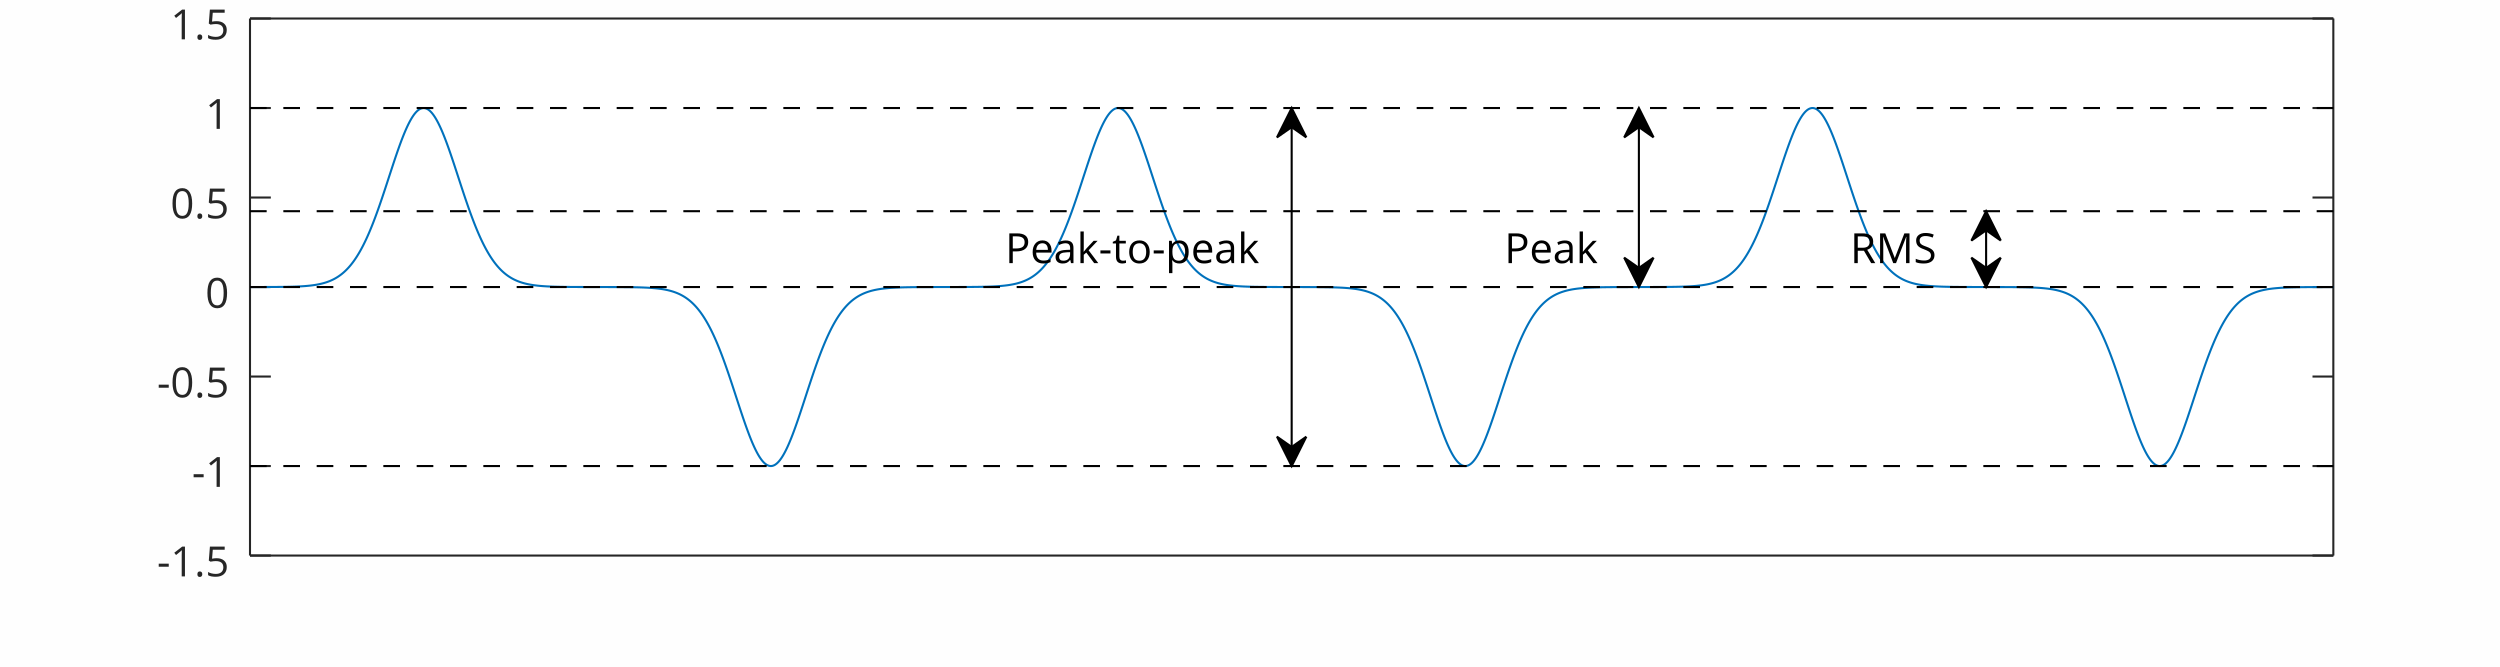
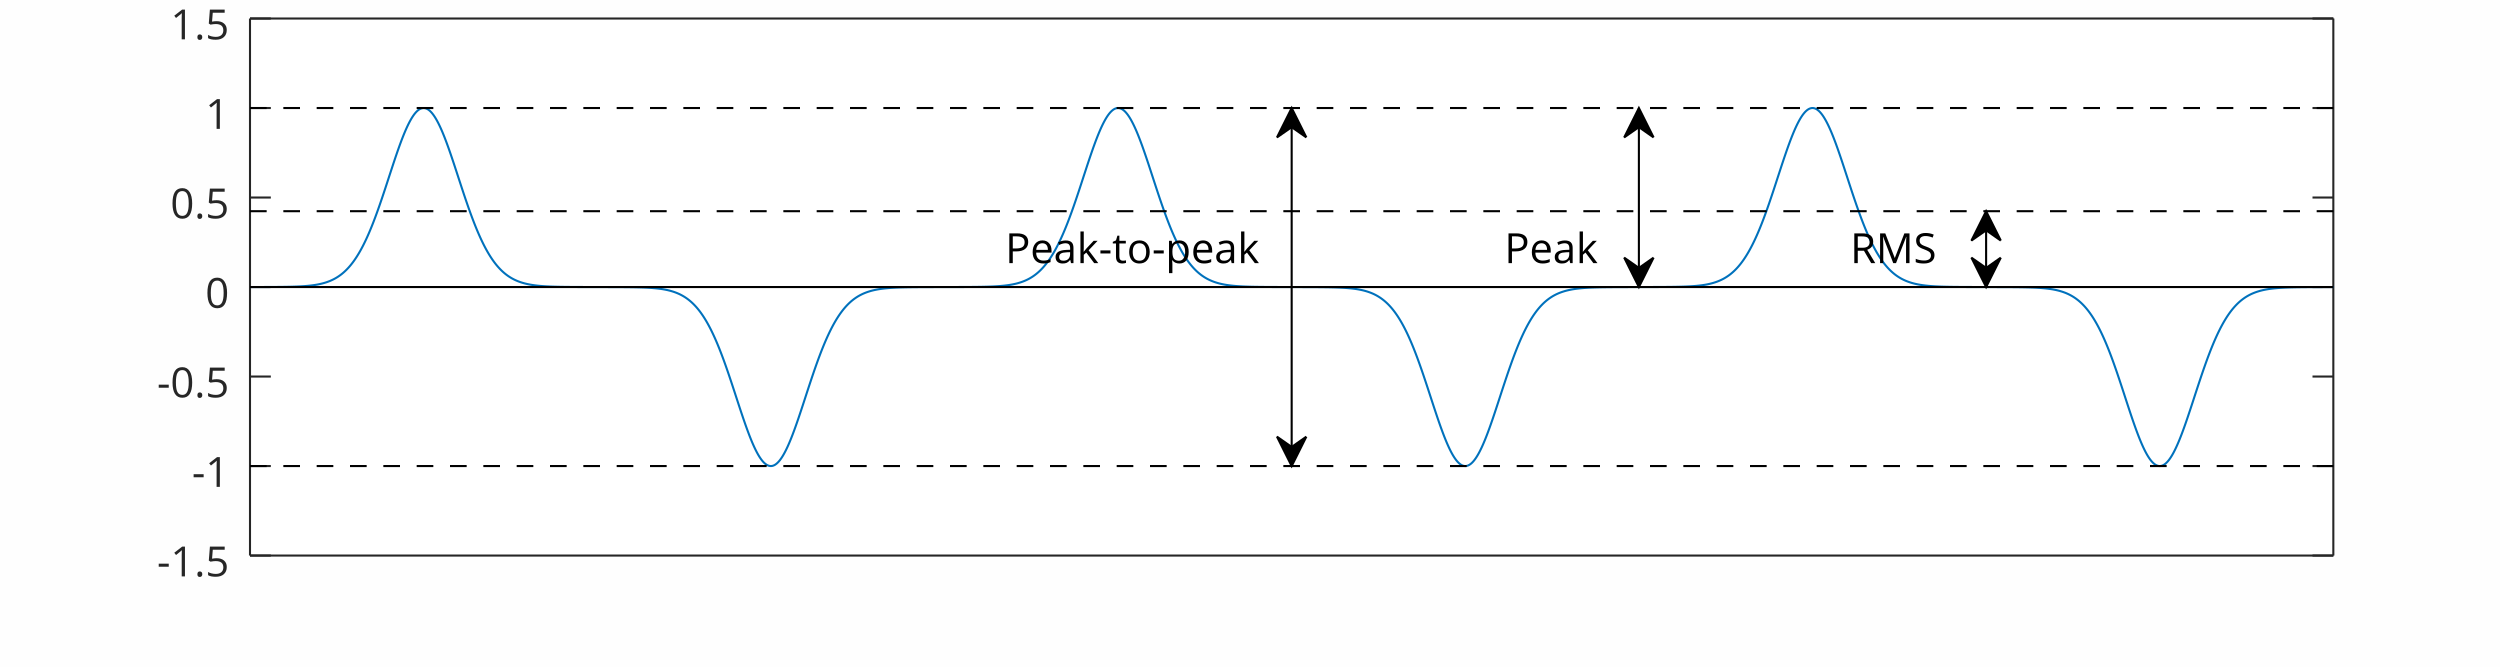
<svg xmlns="http://www.w3.org/2000/svg" width="600px" height="160px" viewBox="0 0 600 160">
  <defs>
</defs>
  <polygon fill="#ffffff" points="0,0 600,0 600,160 0,160" />
  <g>
    <polygon fill="#fefefe" points="0,160 600,160 600,0 0,0" shape-rendering="crispEdges" />
    <clipPath id="cp00600160">
      <polygon points="0,160 600,160 600,0 0,0" />
    </clipPath>
    <g clip-path="url(#cp00600160)">
      <polygon fill="#ffffff" shape-rendering="crispEdges" points="60,133.333 560,133.333 60,4.444" />
      <polygon fill="#ffffff" shape-rendering="crispEdges" points="560,133.333 560,4.444 60,4.444" />
      <polyline fill="none" stroke="#262626" stroke-width="0.5" stroke-linecap="butt" stroke-linejoin="miter" points="60,133.333 65,133.333" />
      <polyline fill="none" stroke="#262626" stroke-width="0.5" stroke-linecap="butt" stroke-linejoin="miter" points="560,133.333 555,133.333" />
      <polyline fill="none" stroke="#262626" stroke-width="0.5" stroke-linecap="butt" stroke-linejoin="miter" points="60,111.852 65,111.852" />
      <polyline fill="none" stroke="#262626" stroke-width="0.5" stroke-linecap="butt" stroke-linejoin="miter" points="560,111.852 555,111.852" />
      <polyline fill="none" stroke="#262626" stroke-width="0.5" stroke-linecap="butt" stroke-linejoin="miter" points="60,90.37 65,90.37" />
      <polyline fill="none" stroke="#262626" stroke-width="0.5" stroke-linecap="butt" stroke-linejoin="miter" points="560,90.37 555,90.37" />
      <polyline fill="none" stroke="#262626" stroke-width="0.5" stroke-linecap="butt" stroke-linejoin="miter" points="60,68.889 65,68.889" />
      <polyline fill="none" stroke="#262626" stroke-width="0.5" stroke-linecap="butt" stroke-linejoin="miter" points="560,68.889 555,68.889" />
      <polyline fill="none" stroke="#262626" stroke-width="0.5" stroke-linecap="butt" stroke-linejoin="miter" points="60,47.407 65,47.407" />
      <polyline fill="none" stroke="#262626" stroke-width="0.5" stroke-linecap="butt" stroke-linejoin="miter" points="560,47.407 555,47.407" />
      <polyline fill="none" stroke="#262626" stroke-width="0.5" stroke-linecap="butt" stroke-linejoin="miter" points="60,25.926 65,25.926" />
      <polyline fill="none" stroke="#262626" stroke-width="0.5" stroke-linecap="butt" stroke-linejoin="miter" points="560,25.926 555,25.926" />
      <polyline fill="none" stroke="#262626" stroke-width="0.5" stroke-linecap="butt" stroke-linejoin="miter" points="60,4.444 65,4.444" />
      <polyline fill="none" stroke="#262626" stroke-width="0.5" stroke-linecap="butt" stroke-linejoin="miter" points="560,4.444 555,4.444" />
      <text fill="#262626" x="55" y="133.333" font-size="10" text-anchor="end" dy="5" font-family="Open Sans">-1.5</text>
      <text fill="#262626" x="55" y="111.852" font-size="10" text-anchor="end" dy="5" font-family="Open Sans">-1</text>
      <text fill="#262626" x="55" y="90.37" font-size="10" text-anchor="end" dy="5" font-family="Open Sans">-0.5</text>
      <text fill="#262626" x="55" y="68.889" font-size="10" text-anchor="end" dy="5" font-family="Open Sans">0</text>
      <text fill="#262626" x="55" y="47.407" font-size="10" text-anchor="end" dy="5" font-family="Open Sans">0.5</text>
      <text fill="#262626" x="55" y="25.926" font-size="10" text-anchor="end" dy="5" font-family="Open Sans">1</text>
      <text fill="#262626" x="55" y="4.444" font-size="10" text-anchor="end" dy="5" font-family="Open Sans">1.5</text>
      <polyline fill="none" stroke="#262626" stroke-width="0.5" stroke-linecap="butt" stroke-linejoin="miter" stroke-dasharray="16,0" points="60,133.333 560,133.333" />
      <polyline fill="none" stroke="#262626" stroke-width="0.5" stroke-linecap="butt" stroke-linejoin="miter" stroke-dasharray="16,0" points="60,4.444 560,4.444" />
      <polyline fill="none" stroke="#262626" stroke-width="0.5" stroke-linecap="butt" stroke-linejoin="miter" stroke-dasharray="16,0" points="60,133.333 60,4.444" />
      <polyline fill="none" stroke="#262626" stroke-width="0.5" stroke-linecap="butt" stroke-linejoin="miter" stroke-dasharray="16,0" points="560,133.333 560,4.444" />
      <polyline fill="none" stroke="#0071bc" stroke-width="0.5" stroke-linecap="butt" stroke-linejoin="miter" points="60,68.889 60.167,68.889 60.333,68.888 60.5,68.888 60.667,68.888 60.833,68.888 61,68.887 61.167,68.887 61.333,68.887 61.5,68.887 61.667,68.886 61.833,68.886 62,68.886 62.167,68.885 62.333,68.885 62.5,68.885 62.667,68.884 62.833,68.884 63,68.883 63.167,68.883 63.333,68.883 63.5,68.882 63.667,68.882 63.833,68.881 64,68.881 64.167,68.88 64.333,68.879 64.5,68.879 64.667,68.878 64.833,68.877 65,68.876 65.167,68.876 65.333,68.875 65.5,68.874 65.667,68.873 65.833,68.872 66,68.871 66.167,68.87 66.333,68.868 66.5,68.867 66.667,68.866 66.833,68.864 67,68.862 67.167,68.861 67.333,68.859 67.5,68.857 67.667,68.855 67.833,68.853 68,68.851 68.167,68.849 68.333,68.846 68.5,68.844 68.667,68.841 68.833,68.838 69,68.835 69.167,68.831 69.333,68.828 69.5,68.824 69.667,68.82 69.833,68.816 70,68.811 70.167,68.807 70.333,68.802 70.5,68.797 70.667,68.791 70.833,68.785 71,68.779 71.167,68.773 71.333,68.766 71.5,68.759 71.667,68.751 71.833,68.743 72,68.735 72.167,68.726 72.333,68.716 72.5,68.706 72.667,68.696 72.833,68.685 73,68.673 73.167,68.661 73.333,68.648 73.5,68.634 73.667,68.62 73.833,68.605 74,68.589 74.167,68.572 74.333,68.555 74.5,68.536 74.667,68.516 74.833,68.496 75,68.475 75.167,68.452 75.333,68.428 75.5,68.404 75.667,68.378 75.833,68.35 76,68.322 76.167,68.292 76.333,68.26 76.5,68.227 76.667,68.192 76.833,68.156 77,68.118 77.167,68.079 77.333,68.037 77.5,67.994 77.667,67.948 77.833,67.901 78,67.851 78.167,67.799 78.333,67.745 78.5,67.688 78.667,67.629 78.833,67.567 79,67.503 79.167,67.436 79.333,67.366 79.5,67.293 79.667,67.218 79.833,67.138 80,67.056 80.167,66.971 80.333,66.881 80.5,66.789 80.667,66.692 80.833,66.592 81,66.488 81.167,66.38 81.333,66.268 81.5,66.152 81.667,66.031 81.833,65.906 82,65.776 82.167,65.642 82.333,65.502 82.5,65.358 82.667,65.209 82.833,65.055 83,64.895 83.167,64.73 83.333,64.559 83.5,64.383 83.667,64.201 83.833,64.013 84,63.819 84.167,63.62 84.333,63.414 84.5,63.201 84.667,62.983 84.833,62.758 85,62.526 85.167,62.288 85.333,62.042 85.5,61.791 85.667,61.532 85.833,61.266 86,60.993 86.167,60.714 86.333,60.427 86.5,60.133 86.667,59.831 86.833,59.523 87,59.207 87.167,58.884 87.333,58.553 87.5,58.215 87.667,57.87 87.833,57.518 88,57.159 88.167,56.792 88.333,56.418 88.5,56.037 88.667,55.649 88.833,55.254 89,54.852 89.167,54.443 89.333,54.028 89.5,53.606 89.667,53.177 89.833,52.743 90,52.302 90.167,51.855 90.333,51.403 90.5,50.945 90.667,50.481 90.833,50.013 91,49.54 91.167,49.062 91.333,48.579 91.5,48.092 91.667,47.602 91.833,47.108 92,46.61 92.167,46.11 92.333,45.607 92.5,45.102 92.667,44.594 92.833,44.086 93,43.576 93.167,43.065 93.333,42.554 93.5,42.042 93.667,41.532 93.833,41.022 94,40.513 94.167,40.005 94.333,39.5 94.5,38.997 94.667,38.498 94.833,38.001 95,37.509 95.167,37.021 95.333,36.538 95.5,36.059 95.667,35.587 95.833,35.121 96,34.662 96.167,34.209 96.333,33.765 96.5,33.328 96.667,32.9 96.833,32.481 97,32.071 97.167,31.671 97.333,31.282 97.5,30.903 97.667,30.535 97.833,30.179 98,29.835 98.167,29.503 98.333,29.184 98.5,28.878 98.667,28.585 98.833,28.306 99,28.041 99.167,27.791 99.333,27.555 99.5,27.335 99.667,27.129 99.833,26.939 100,26.765 100.167,26.607 100.333,26.465 100.5,26.339 100.667,26.23 100.833,26.137 101,26.061 101.167,26.002 101.333,25.96 101.5,25.934 101.667,25.926 101.833,25.934 102,25.96 102.167,26.002 102.333,26.061 102.5,26.137 102.667,26.23 102.833,26.339 103,26.465 103.167,26.607 103.333,26.765 103.5,26.939 103.667,27.129 103.833,27.335 104,27.555 104.167,27.791 104.333,28.041 104.5,28.306 104.667,28.585 104.833,28.878 105,29.184 105.167,29.503 105.333,29.835 105.5,30.179 105.667,30.535 105.833,30.903 106,31.282 106.167,31.671 106.333,32.071 106.5,32.481 106.667,32.9 106.833,33.328 107,33.765 107.167,34.209 107.333,34.662 107.5,35.121 107.667,35.587 107.833,36.059 108,36.538 108.167,37.021 108.333,37.509 108.5,38.001 108.667,38.498 108.833,38.997 109,39.5 109.167,40.005 109.333,40.513 109.5,41.022 109.667,41.532 109.833,42.042 110,42.554 110.167,43.065 110.333,43.576 110.5,44.086 110.667,44.594 110.833,45.102 111,45.607 111.167,46.11 111.333,46.61 111.5,47.108 111.667,47.602 111.833,48.092 112,48.579 112.167,49.062 112.333,49.54 112.5,50.013 112.667,50.481 112.833,50.945 113,51.403 113.167,51.855 113.333,52.302 113.5,52.743 113.667,53.177 113.833,53.606 114,54.028 114.167,54.443 114.333,54.852 114.5,55.254 114.667,55.649 114.833,56.037 115,56.418 115.167,56.792 115.333,57.159 115.5,57.518 115.667,57.87 115.833,58.215 116,58.553 116.167,58.884 116.333,59.207 116.5,59.523 116.667,59.831 116.833,60.133 117,60.427 117.167,60.714 117.333,60.993 117.5,61.266 117.667,61.532 117.833,61.791 118,62.042 118.167,62.288 118.333,62.526 118.5,62.758 118.667,62.983 118.833,63.201 119,63.414 119.167,63.62 119.333,63.819 119.5,64.013 119.667,64.201 119.833,64.383 120,64.559 120.167,64.73 120.333,64.895 120.5,65.055 120.667,65.209 120.833,65.358 121,65.502 121.167,65.642 121.333,65.776 121.5,65.906 121.667,66.031 121.833,66.152 122,66.268 122.167,66.38 122.333,66.488 122.5,66.592 122.667,66.692 122.833,66.789 123,66.881 123.167,66.971 123.333,67.056 123.5,67.138 123.667,67.218 123.833,67.293 124,67.366 124.167,67.436 124.333,67.503 124.5,67.567 124.667,67.629 124.833,67.688 125,67.745 125.167,67.799 125.333,67.851 125.5,67.901 125.667,67.948 125.833,67.994 126,68.037 126.167,68.079 126.333,68.118 126.5,68.156 126.667,68.192 126.833,68.227 127,68.26 127.167,68.292 127.333,68.322 127.5,68.35 127.667,68.378 127.833,68.404 128,68.428 128.167,68.452 128.333,68.475 128.5,68.496 128.667,68.516 128.833,68.536 129,68.555 129.167,68.572 129.333,68.589 129.5,68.605 129.667,68.62 129.833,68.634 130,68.648 130.167,68.661 130.333,68.673 130.5,68.685 130.667,68.696 130.833,68.706 131,68.716 131.167,68.726 131.333,68.735 131.5,68.743 131.667,68.751 131.833,68.759 132,68.766 132.167,68.773 132.333,68.779 132.5,68.785 132.667,68.791 132.833,68.797 133,68.802 133.167,68.807 133.333,68.811 133.5,68.816 133.667,68.82 133.833,68.824 134,68.828 134.167,68.831 134.333,68.835 134.5,68.838 134.667,68.841 134.833,68.844 135,68.846 135.167,68.849 135.333,68.851 135.5,68.853 135.667,68.855 135.833,68.857 136,68.859 136.167,68.861 136.333,68.862 136.5,68.864 136.667,68.866 136.833,68.867 137,68.868 137.167,68.87 137.333,68.871 137.5,68.872 137.667,68.873 137.833,68.874 138,68.875 138.167,68.876 138.333,68.876 138.5,68.877 138.667,68.878 138.833,68.879 139,68.879 139.167,68.88 139.333,68.881 139.5,68.881 139.667,68.882 139.833,68.882 140,68.883 140.167,68.883 140.333,68.883 140.5,68.884 140.667,68.884 140.833,68.885 141,68.885 141.167,68.885 141.333,68.886 141.5,68.886 141.667,68.886 141.833,68.887 142,68.887 142.167,68.887 142.333,68.887 142.5,68.888 142.667,68.888 142.833,68.888 143,68.888 143.167,68.889 143.333,68.889 143.5,68.889 143.667,68.889 143.833,68.89 144,68.89 144.167,68.89 144.333,68.89 144.5,68.891 144.667,68.891 144.833,68.891 145,68.891 145.167,68.892 145.333,68.892 145.5,68.892 145.667,68.893 145.833,68.893 146,68.894 146.167,68.894 146.333,68.894 146.5,68.895 146.667,68.895 146.833,68.896 147,68.896 147.167,68.897 147.333,68.897 147.5,68.898 147.667,68.898 147.833,68.899 148,68.9 148.167,68.9 148.333,68.901 148.5,68.902 148.667,68.903 148.833,68.904 149,68.905 149.167,68.906 149.333,68.907 149.5,68.908 149.667,68.909 149.833,68.911 150,68.912 150.167,68.914 150.333,68.915 150.5,68.917 150.667,68.919 150.833,68.921 151,68.922 151.167,68.925 151.333,68.927 151.5,68.929 151.667,68.932 151.833,68.934 152,68.937 152.167,68.94 152.333,68.943 152.5,68.947 152.667,68.95 152.833,68.954 153,68.958 153.167,68.962 153.333,68.966 153.5,68.971 153.667,68.976 153.833,68.981 154,68.987 154.167,68.992 154.333,68.999 154.5,69.005 154.667,69.012 154.833,69.019 155,69.027 155.167,69.035 155.333,69.043 155.5,69.052 155.667,69.062 155.833,69.072 156,69.082 156.167,69.093 156.333,69.105 156.5,69.117 156.667,69.13 156.833,69.144 157,69.158 157.167,69.173 157.333,69.189 157.5,69.206 157.667,69.223 157.833,69.242 158,69.261 158.167,69.282 158.333,69.303 158.5,69.326 158.667,69.349 158.833,69.374 159,69.4 159.167,69.427 159.333,69.456 159.5,69.486 159.667,69.518 159.833,69.551 160,69.585 160.167,69.621 160.333,69.659 160.5,69.699 160.667,69.741 160.833,69.784 161,69.83 161.167,69.877 161.333,69.927 161.5,69.979 161.667,70.033 161.833,70.09 162,70.149 162.167,70.21 162.333,70.275 162.5,70.342 162.667,70.412 162.833,70.484 163,70.56 163.167,70.639 163.333,70.722 163.5,70.807 163.667,70.896 163.833,70.989 164,71.085 164.167,71.185 164.333,71.289 164.5,71.397 164.667,71.51 164.833,71.626 165,71.747 165.167,71.872 165.333,72.001 165.5,72.136 165.667,72.275 165.833,72.419 166,72.569 166.167,72.723 166.333,72.883 166.5,73.048 166.667,73.219 166.833,73.395 167,73.577 167.167,73.764 167.333,73.958 167.5,74.158 167.667,74.364 167.833,74.576 168,74.795 168.167,75.02 168.333,75.252 168.5,75.49 168.667,75.735 168.833,75.987 169,76.246 169.167,76.512 169.333,76.784 169.5,77.064 169.667,77.351 169.833,77.645 170,77.947 170.167,78.255 170.333,78.571 170.5,78.894 170.667,79.225 170.833,79.562 171,79.907 171.167,80.26 171.333,80.619 171.5,80.986 171.667,81.36 171.833,81.741 172,82.129 172.167,82.524 172.333,82.926 172.5,83.335 172.667,83.75 172.833,84.172 173,84.6 173.167,85.035 173.333,85.476 173.5,85.922 173.667,86.375 173.833,86.833 174,87.296 174.167,87.765 174.333,88.238 174.5,88.716 174.667,89.199 174.833,89.686 175,90.176 175.167,90.67 175.333,91.168 175.5,91.668 175.667,92.171 175.833,92.676 176,93.183 176.167,93.692 176.333,94.202 176.5,94.713 176.667,95.224 176.833,95.735 177,96.246 177.167,96.756 177.333,97.265 177.5,97.772 177.667,98.278 177.833,98.78 178,99.28 178.167,99.776 178.333,100.269 178.5,100.757 178.667,101.24 178.833,101.718 179,102.191 179.167,102.657 179.333,103.116 179.5,103.568 179.667,104.013 179.833,104.45 180,104.878 180.167,105.297 180.333,105.707 180.5,106.107 180.667,106.496 180.833,106.875 181,107.243 181.167,107.599 181.333,107.943 181.5,108.275 181.667,108.594 181.833,108.9 182,109.193 182.167,109.472 182.333,109.737 182.5,109.987 182.667,110.222 182.833,110.443 183,110.648 183.167,110.838 183.333,111.012 183.5,111.171 183.667,111.313 183.833,111.438 184,111.548 184.167,111.64 184.333,111.716 184.5,111.776 184.667,111.818 184.833,111.843 185,111.852 185.167,111.843 185.333,111.818 185.5,111.776 185.667,111.716 185.833,111.64 186,111.548 186.167,111.438 186.333,111.313 186.5,111.171 186.667,111.012 186.833,110.838 187,110.648 187.167,110.443 187.333,110.222 187.5,109.987 187.667,109.737 187.833,109.472 188,109.193 188.167,108.9 188.333,108.594 188.5,108.275 188.667,107.943 188.833,107.599 189,107.243 189.167,106.875 189.333,106.496 189.5,106.107 189.667,105.707 189.833,105.297 190,104.878 190.167,104.45 190.333,104.013 190.5,103.568 190.667,103.116 190.833,102.657 191,102.191 191.167,101.718 191.333,101.24 191.5,100.757 191.667,100.269 191.833,99.776 192,99.28 192.167,98.78 192.333,98.278 192.5,97.772 192.667,97.265 192.833,96.756 193,96.246 193.167,95.735 193.333,95.224 193.5,94.713 193.667,94.202 193.833,93.692 194,93.183 194.167,92.676 194.333,92.171 194.5,91.668 194.667,91.168 194.833,90.67 195,90.176 195.167,89.686 195.333,89.199 195.5,88.716 195.667,88.238 195.833,87.765 196,87.296 196.167,86.833 196.333,86.375 196.5,85.922 196.667,85.476 196.833,85.035 197,84.6 197.167,84.172 197.333,83.75 197.5,83.335 197.667,82.926 197.833,82.524 198,82.129 198.167,81.741 198.333,81.36 198.5,80.986 198.667,80.619 198.833,80.26 199,79.907 199.167,79.562 199.333,79.225 199.5,78.894 199.667,78.571 199.833,78.255 200,77.947 200.167,77.645 200.333,77.351 200.5,77.064 200.667,76.784 200.833,76.512 201,76.246 201.167,75.987 201.333,75.735 201.5,75.49 201.667,75.252 201.833,75.02 202,74.795 202.167,74.576 202.333,74.364 202.5,74.158 202.667,73.958 202.833,73.764 203,73.577 203.167,73.395 203.333,73.219 203.5,73.048 203.667,72.883 203.833,72.723 204,72.569 204.167,72.419 204.333,72.275 204.5,72.136 204.667,72.001 204.833,71.872 205,71.747 205.167,71.626 205.333,71.51 205.5,71.397 205.667,71.289 205.833,71.185 206,71.085 206.167,70.989 206.333,70.896 206.5,70.807 206.667,70.722 206.833,70.639 207,70.56 207.167,70.484 207.333,70.412 207.5,70.342 207.667,70.275 207.833,70.21 208,70.149 208.167,70.09 208.333,70.033 208.5,69.979 208.667,69.927 208.833,69.877 209,69.83 209.167,69.784 209.333,69.741 209.5,69.699 209.667,69.659 209.833,69.621 210,69.585 210.167,69.551 210.333,69.518 210.5,69.486 210.667,69.456 210.833,69.427 211,69.4 211.167,69.374 211.333,69.349 211.5,69.326 211.667,69.303 211.833,69.282 212,69.261 212.167,69.242 212.333,69.223 212.5,69.206 212.667,69.189 212.833,69.173 213,69.158 213.167,69.144 213.333,69.13 213.5,69.117 213.667,69.105 213.833,69.093 214,69.082 214.167,69.072 214.333,69.062 214.5,69.052 214.667,69.043 214.833,69.035 215,69.027 215.167,69.019 215.333,69.012 215.5,69.005 215.667,68.999 215.833,68.992 216,68.987 216.167,68.981 216.333,68.976 216.5,68.971 216.667,68.966 216.833,68.962 217,68.958 217.167,68.954 217.333,68.95 217.5,68.947 217.667,68.943 217.833,68.94 218,68.937 218.167,68.934 218.333,68.932 218.5,68.929 218.667,68.927 218.833,68.925 219,68.922 219.167,68.921 219.333,68.919 219.5,68.917 219.667,68.915 219.833,68.914 220,68.912 220.167,68.911 220.333,68.909 220.5,68.908 220.667,68.907 220.833,68.906 221,68.905 221.167,68.904 221.333,68.903 221.5,68.902 221.667,68.901 221.833,68.9 222,68.9 222.167,68.899 222.333,68.898 222.5,68.898 222.667,68.897 222.833,68.897 223,68.896 223.167,68.896 223.333,68.895 223.5,68.895 223.667,68.894 223.833,68.894 224,68.894 224.167,68.893 224.333,68.893 224.5,68.892 224.667,68.892 224.833,68.892 225,68.891 225.167,68.891 225.333,68.891 225.5,68.891 225.667,68.89 225.833,68.89 226,68.89 226.167,68.89 226.333,68.889 226.5,68.889 226.667,68.889 226.833,68.889 227,68.888 227.167,68.888 227.333,68.888 227.5,68.888 227.667,68.887 227.833,68.887 228,68.887 228.167,68.887 228.333,68.886 228.5,68.886 228.667,68.886 228.833,68.885 229,68.885 229.167,68.885 229.333,68.884 229.5,68.884 229.667,68.883 229.833,68.883 230,68.883 230.167,68.882 230.333,68.882 230.5,68.881 230.667,68.881 230.833,68.88 231,68.879 231.167,68.879 231.333,68.878 231.5,68.877 231.667,68.876 231.833,68.876 232,68.875 232.167,68.874 232.333,68.873 232.5,68.872 232.667,68.871 232.833,68.87 233,68.868 233.167,68.867 233.333,68.866 233.5,68.864 233.667,68.862 233.833,68.861 234,68.859 234.167,68.857 234.333,68.855 234.5,68.853 234.667,68.851 234.833,68.849 235,68.846 235.167,68.844 235.333,68.841 235.5,68.838 235.667,68.835 235.833,68.831 236,68.828 236.167,68.824 236.333,68.82 236.5,68.816 236.667,68.811 236.833,68.807 237,68.802 237.167,68.797 237.333,68.791 237.5,68.785 237.667,68.779 237.833,68.773 238,68.766 238.167,68.759 238.333,68.751 238.5,68.743 238.667,68.735 238.833,68.726 239,68.716 239.167,68.706 239.333,68.696 239.5,68.685 239.667,68.673 239.833,68.661 240,68.648 240.167,68.634 240.333,68.62 240.5,68.605 240.667,68.589 240.833,68.572 241,68.555 241.167,68.536 241.333,68.516 241.5,68.496 241.667,68.475 241.833,68.452 242,68.428 242.167,68.404 242.333,68.378 242.5,68.35 242.667,68.322 242.833,68.292 243,68.26 243.167,68.227 243.333,68.192 243.5,68.156 243.667,68.118 243.833,68.079 244,68.037 244.167,67.994 244.333,67.948 244.5,67.901 244.667,67.851 244.833,67.799 245,67.745 245.167,67.688 245.333,67.629 245.5,67.567 245.667,67.503 245.833,67.436 246,67.366 246.167,67.293 246.333,67.218 246.5,67.138 246.667,67.056 246.833,66.971 247,66.881 247.167,66.789 247.333,66.692 247.5,66.592 247.667,66.488 247.833,66.38 248,66.268 248.167,66.152 248.333,66.031 248.5,65.906 248.667,65.776 248.833,65.642 249,65.502 249.167,65.358 249.333,65.209 249.5,65.055 249.667,64.895 249.833,64.73 250,64.559 250.167,64.383 250.333,64.201 250.5,64.013 250.667,63.819 250.833,63.62 251,63.414 251.167,63.201 251.333,62.983 251.5,62.758 251.667,62.526 251.833,62.288 252,62.042 252.167,61.791 252.333,61.532 252.5,61.266 252.667,60.993 252.833,60.714 253,60.427 253.167,60.133 253.333,59.831 253.5,59.523 253.667,59.207 253.833,58.884 254,58.553 254.167,58.215 254.333,57.87 254.5,57.518 254.667,57.159 254.833,56.792 255,56.418 255.167,56.037 255.333,55.649 255.5,55.254 255.667,54.852 255.833,54.443 256,54.028 256.167,53.606 256.333,53.177 256.5,52.743 256.667,52.302 256.833,51.855 257,51.403 257.167,50.945 257.333,50.481 257.5,50.013 257.667,49.54 257.833,49.062 258,48.579 258.167,48.092 258.333,47.602 258.5,47.108 258.667,46.61 258.833,46.11 259,45.607 259.167,45.102 259.333,44.594 259.5,44.086 259.667,43.576 259.833,43.065 260,42.554 260.167,42.042 260.333,41.532 260.5,41.022 260.667,40.513 260.833,40.005 261,39.5 261.167,38.997 261.333,38.498 261.5,38.001 261.667,37.509 261.833,37.021 262,36.538 262.167,36.059 262.333,35.587 262.5,35.121 262.667,34.662 262.833,34.209 263,33.765 263.167,33.328 263.333,32.9 263.5,32.481 263.667,32.071 263.833,31.671 264,31.282 264.167,30.903 264.333,30.535 264.5,30.179 264.667,29.835 264.833,29.503 265,29.184 265.167,28.878 265.333,28.585 265.5,28.306 265.667,28.041 265.833,27.791 266,27.555 266.167,27.335 266.333,27.129 266.5,26.939 266.667,26.765 266.833,26.607 267,26.465 267.167,26.339 267.333,26.23 267.5,26.137 267.667,26.061 267.833,26.002 268,25.96 268.167,25.934 268.333,25.926 268.5,25.934 268.667,25.96 268.833,26.002 269,26.061 269.167,26.137 269.333,26.23 269.5,26.339 269.667,26.465 269.833,26.607 270,26.765 270.167,26.939 270.333,27.129 270.5,27.335 270.667,27.555 270.833,27.791 271,28.041 271.167,28.306 271.333,28.585 271.5,28.878 271.667,29.184 271.833,29.503 272,29.835 272.167,30.179 272.333,30.535 272.5,30.903 272.667,31.282 272.833,31.671 273,32.071 273.167,32.481 273.333,32.9 273.5,33.328 273.667,33.765 273.833,34.209 274,34.662 274.167,35.121 274.333,35.587 274.5,36.059 274.667,36.538 274.833,37.021 275,37.509 275.167,38.001 275.333,38.498 275.5,38.997 275.667,39.5 275.833,40.005 276,40.513 276.167,41.022 276.333,41.532 276.5,42.042 276.667,42.554 276.833,43.065 277,43.576 277.167,44.086 277.333,44.594 277.5,45.102 277.667,45.607 277.833,46.11 278,46.61 278.167,47.108 278.333,47.602 278.5,48.092 278.667,48.579 278.833,49.062 279,49.54 279.167,50.013 279.333,50.481 279.5,50.945 279.667,51.403 279.833,51.855 280,52.302 280.167,52.743 280.333,53.177 280.5,53.606 280.667,54.028 280.833,54.443 281,54.852 281.167,55.254 281.333,55.649 281.5,56.037 281.667,56.418 281.833,56.792 282,57.159 282.167,57.518 282.333,57.87 282.5,58.215 282.667,58.553 282.833,58.884 283,59.207 283.167,59.523 283.333,59.831 283.5,60.133 283.667,60.427 283.833,60.714 284,60.993 284.167,61.266 284.333,61.532 284.5,61.791 284.667,62.042 284.833,62.288 285,62.526 285.167,62.758 285.333,62.983 285.5,63.201 285.667,63.414 285.833,63.62 286,63.819 286.167,64.013 286.333,64.201 286.5,64.383 286.667,64.559 286.833,64.73 287,64.895 287.167,65.055 287.333,65.209 287.5,65.358 287.667,65.502 287.833,65.642 288,65.776 288.167,65.906 288.333,66.031 288.5,66.152 288.667,66.268 288.833,66.38 289,66.488 289.167,66.592 289.333,66.692 289.5,66.789 289.667,66.881 289.833,66.971 290,67.056 290.167,67.138 290.333,67.218 290.5,67.293 290.667,67.366 290.833,67.436 291,67.503 291.167,67.567 291.333,67.629 291.5,67.688 291.667,67.745 291.833,67.799 292,67.851 292.167,67.901 292.333,67.948 292.5,67.994 292.667,68.037 292.833,68.079 293,68.118 293.167,68.156 293.333,68.192 293.5,68.227 293.667,68.26 293.833,68.292 294,68.322 294.167,68.35 294.333,68.378 294.5,68.404 294.667,68.428 294.833,68.452 295,68.475 295.167,68.496 295.333,68.516 295.5,68.536 295.667,68.555 295.833,68.572 296,68.589 296.167,68.605 296.333,68.62 296.5,68.634 296.667,68.648 296.833,68.661 297,68.673 297.167,68.685 297.333,68.696 297.5,68.706 297.667,68.716 297.833,68.726 298,68.735 298.167,68.743 298.333,68.751 298.5,68.759 298.667,68.766 298.833,68.773 299,68.779 299.167,68.785 299.333,68.791 299.5,68.797 299.667,68.802 299.833,68.807 300,68.811 300.167,68.816 300.333,68.82 300.5,68.824 300.667,68.828 300.833,68.831 301,68.835 301.167,68.838 301.333,68.841 301.5,68.844 301.667,68.846 301.833,68.849 302,68.851 302.167,68.853 302.333,68.855 302.5,68.857 302.667,68.859 302.833,68.861 303,68.862 303.167,68.864 303.333,68.866 303.5,68.867 303.667,68.868 303.833,68.87 304,68.871 304.167,68.872 304.333,68.873 304.5,68.874 304.667,68.875 304.833,68.876 305,68.876 305.167,68.877 305.333,68.878 305.5,68.879 305.667,68.879 305.833,68.88 306,68.881 306.167,68.881 306.333,68.882 306.5,68.882 306.667,68.883 306.833,68.883 307,68.883 307.167,68.884 307.333,68.884 307.5,68.885 307.667,68.885 307.833,68.885 308,68.886 308.167,68.886 308.333,68.886 308.5,68.887 308.667,68.887 308.833,68.887 309,68.887 309.167,68.888 309.333,68.888 309.5,68.888 309.667,68.888 309.833,68.889 310,68.889 310.167,68.889 310.333,68.889 310.5,68.89 310.667,68.89 310.833,68.89 311,68.89 311.167,68.891 311.333,68.891 311.5,68.891 311.667,68.891 311.833,68.892 312,68.892 312.167,68.892 312.333,68.893 312.5,68.893 312.667,68.894 312.833,68.894 313,68.894 313.167,68.895 313.333,68.895 313.5,68.896 313.667,68.896 313.833,68.897 314,68.897 314.167,68.898 314.333,68.898 314.5,68.899 314.667,68.9 314.833,68.9 315,68.901 315.167,68.902 315.333,68.903 315.5,68.904 315.667,68.905 315.833,68.906 316,68.907 316.167,68.908 316.333,68.909 316.5,68.911 316.667,68.912 316.833,68.914 317,68.915 317.167,68.917 317.333,68.919 317.5,68.921 317.667,68.922 317.833,68.925 318,68.927 318.167,68.929 318.333,68.932 318.5,68.934 318.667,68.937 318.833,68.94 319,68.943 319.167,68.947 319.333,68.95 319.5,68.954 319.667,68.958 319.833,68.962 320,68.966 320.167,68.971 320.333,68.976 320.5,68.981 320.667,68.987 320.833,68.992 321,68.999 321.167,69.005 321.333,69.012 321.5,69.019 321.667,69.027 321.833,69.035 322,69.043 322.167,69.052 322.333,69.062 322.5,69.072 322.667,69.082 322.833,69.093 323,69.105 323.167,69.117 323.333,69.13 323.5,69.144 323.667,69.158 323.833,69.173 324,69.189 324.167,69.206 324.333,69.223 324.5,69.242 324.667,69.261 324.833,69.282 325,69.303 325.167,69.326 325.333,69.349 325.5,69.374 325.667,69.4 325.833,69.427 326,69.456 326.167,69.486 326.333,69.518 326.5,69.551 326.667,69.585 326.833,69.621 327,69.659 327.167,69.699 327.333,69.741 327.5,69.784 327.667,69.83 327.833,69.877 328,69.927 328.167,69.979 328.333,70.033 328.5,70.09 328.667,70.149 328.833,70.21 329,70.275 329.167,70.342 329.333,70.412 329.5,70.484 329.667,70.56 329.833,70.639 330,70.722 330.167,70.807 330.333,70.896 330.5,70.989 330.667,71.085 330.833,71.185 331,71.289 331.167,71.397 331.333,71.51 331.5,71.626 331.667,71.747 331.833,71.872 332,72.001 332.167,72.136 332.333,72.275 332.5,72.419 332.667,72.569 332.833,72.723 333,72.883 333.167,73.048 333.333,73.219 333.5,73.395 333.667,73.577 333.833,73.764 334,73.958 334.167,74.158 334.333,74.364 334.5,74.576 334.667,74.795 334.833,75.02 335,75.252 335.167,75.49 335.333,75.735 335.5,75.987 335.667,76.246 335.833,76.512 336,76.784 336.167,77.064 336.333,77.351 336.5,77.645 336.667,77.947 336.833,78.255 337,78.571 337.167,78.894 337.333,79.225 337.5,79.562 337.667,79.907 337.833,80.26 338,80.619 338.167,80.986 338.333,81.36 338.5,81.741 338.667,82.129 338.833,82.524 339,82.926 339.167,83.335 339.333,83.75 339.5,84.172 339.667,84.6 339.833,85.035 340,85.476 340.167,85.922 340.333,86.375 340.5,86.833 340.667,87.296 340.833,87.765 341,88.238 341.167,88.716 341.333,89.199 341.5,89.686 341.667,90.176 341.833,90.67 342,91.168 342.167,91.668 342.333,92.171 342.5,92.676 342.667,93.183 342.833,93.692 343,94.202 343.167,94.713 343.333,95.224 343.5,95.735 343.667,96.246 343.833,96.756 344,97.265 344.167,97.772 344.333,98.278 344.5,98.78 344.667,99.28 344.833,99.776 345,100.269 345.167,100.757 345.333,101.24 345.5,101.718 345.667,102.191 345.833,102.657 346,103.116 346.167,103.568 346.333,104.013 346.5,104.45 346.667,104.878 346.833,105.297 347,105.707 347.167,106.107 347.333,106.496 347.5,106.875 347.667,107.243 347.833,107.599 348,107.943 348.167,108.275 348.333,108.594 348.5,108.9 348.667,109.193 348.833,109.472 349,109.737 349.167,109.987 349.333,110.222 349.5,110.443 349.667,110.648 349.833,110.838 350,111.012 350.167,111.171 350.333,111.313 350.5,111.438 350.667,111.548 350.833,111.64 351,111.716 351.167,111.776 351.333,111.818 351.5,111.843 351.667,111.852 351.833,111.843 352,111.818 352.167,111.776 352.333,111.716 352.5,111.64 352.667,111.548 352.833,111.438 353,111.313 353.167,111.171 353.333,111.012 353.5,110.838 353.667,110.648 353.833,110.443 354,110.222 354.167,109.987 354.333,109.737 354.5,109.472 354.667,109.193 354.833,108.9 355,108.594 355.167,108.275 355.333,107.943 355.5,107.599 355.667,107.243 355.833,106.875 356,106.496 356.167,106.107 356.333,105.707 356.5,105.297 356.667,104.878 356.833,104.45 357,104.013 357.167,103.568 357.333,103.116 357.5,102.657 357.667,102.191 357.833,101.718 358,101.24 358.167,100.757 358.333,100.269 358.5,99.776 358.667,99.28 358.833,98.78 359,98.278 359.167,97.772 359.333,97.265 359.5,96.756 359.667,96.246 359.833,95.735 360,95.224 360.167,94.713 360.333,94.202 360.5,93.692 360.667,93.183 360.833,92.676 361,92.171 361.167,91.668 361.333,91.168 361.5,90.67 361.667,90.176 361.833,89.686 362,89.199 362.167,88.716 362.333,88.238 362.5,87.765 362.667,87.296 362.833,86.833 363,86.375 363.167,85.922 363.333,85.476 363.5,85.035 363.667,84.6 363.833,84.172 364,83.75 364.167,83.335 364.333,82.926 364.5,82.524 364.667,82.129 364.833,81.741 365,81.36 365.167,80.986 365.333,80.619 365.5,80.26 365.667,79.907 365.833,79.562 366,79.225 366.167,78.894 366.333,78.571 366.5,78.255 366.667,77.947 366.833,77.645 367,77.351 367.167,77.064 367.333,76.784 367.5,76.512 367.667,76.246 367.833,75.987 368,75.735 368.167,75.49 368.333,75.252 368.5,75.02 368.667,74.795 368.833,74.576 369,74.364 369.167,74.158 369.333,73.958 369.5,73.764 369.667,73.577 369.833,73.395 370,73.219 370.167,73.048 370.333,72.883 370.5,72.723 370.667,72.569 370.833,72.419 371,72.275 371.167,72.136 371.333,72.001 371.5,71.872 371.667,71.747 371.833,71.626 372,71.51 372.167,71.397 372.333,71.289 372.5,71.185 372.667,71.085 372.833,70.989 373,70.896 373.167,70.807 373.333,70.722 373.5,70.639 373.667,70.56 373.833,70.484 374,70.412 374.167,70.342 374.333,70.275 374.5,70.21 374.667,70.149 374.833,70.09 375,70.033 375.167,69.979 375.333,69.927 375.5,69.877 375.667,69.83 375.833,69.784 376,69.741 376.167,69.699 376.333,69.659 376.5,69.621 376.667,69.585 376.833,69.551 377,69.518 377.167,69.486 377.333,69.456 377.5,69.427 377.667,69.4 377.833,69.374 378,69.349 378.167,69.326 378.333,69.303 378.5,69.282 378.667,69.261 378.833,69.242 379,69.223 379.167,69.206 379.333,69.189 379.5,69.173 379.667,69.158 379.833,69.144 380,69.13 380.167,69.117 380.333,69.105 380.5,69.093 380.667,69.082 380.833,69.072 381,69.062 381.167,69.052 381.333,69.043 381.5,69.035 381.667,69.027 381.833,69.019 382,69.012 382.167,69.005 382.333,68.999 382.5,68.992 382.667,68.987 382.833,68.981 383,68.976 383.167,68.971 383.333,68.966 383.5,68.962 383.667,68.958 383.833,68.954 384,68.95 384.167,68.947 384.333,68.943 384.5,68.94 384.667,68.937 384.833,68.934 385,68.932 385.167,68.929 385.333,68.927 385.5,68.925 385.667,68.922 385.833,68.921 386,68.919 386.167,68.917 386.333,68.915 386.5,68.914 386.667,68.912 386.833,68.911 387,68.909 387.167,68.908 387.333,68.907 387.5,68.906 387.667,68.905 387.833,68.904 388,68.903 388.167,68.902 388.333,68.901 388.5,68.9 388.667,68.9 388.833,68.899 389,68.898 389.167,68.898 389.333,68.897 389.5,68.897 389.667,68.896 389.833,68.896 390,68.895 390.167,68.895 390.333,68.894 390.5,68.894 390.667,68.894 390.833,68.893 391,68.893 391.167,68.892 391.333,68.892 391.5,68.892 391.667,68.891 391.833,68.891 392,68.891 392.167,68.891 392.333,68.89 392.5,68.89 392.667,68.89 392.833,68.89 393,68.889 393.167,68.889 393.333,68.889 393.5,68.889 393.667,68.888 393.833,68.888 394,68.888 394.167,68.888 394.333,68.887 394.5,68.887 394.667,68.887 394.833,68.887 395,68.886 395.167,68.886 395.333,68.886 395.5,68.885 395.667,68.885 395.833,68.885 396,68.884 396.167,68.884 396.333,68.883 396.5,68.883 396.667,68.883 396.833,68.882 397,68.882 397.167,68.881 397.333,68.881 397.5,68.88 397.667,68.879 397.833,68.879 398,68.878 398.167,68.877 398.333,68.876 398.5,68.876 398.667,68.875 398.833,68.874 399,68.873 399.167,68.872 399.333,68.871 399.5,68.87 399.667,68.868 399.833,68.867 400,68.866 400.167,68.864 400.333,68.862 400.5,68.861 400.667,68.859 400.833,68.857 401,68.855 401.167,68.853 401.333,68.851 401.5,68.849 401.667,68.846 401.833,68.844 402,68.841 402.167,68.838 402.333,68.835 402.5,68.831 402.667,68.828 402.833,68.824 403,68.82 403.167,68.816 403.333,68.811 403.5,68.807 403.667,68.802 403.833,68.797 404,68.791 404.167,68.785 404.333,68.779 404.5,68.773 404.667,68.766 404.833,68.759 405,68.751 405.167,68.743 405.333,68.735 405.5,68.726 405.667,68.716 405.833,68.706 406,68.696 406.167,68.685 406.333,68.673 406.5,68.661 406.667,68.648 406.833,68.634 407,68.62 407.167,68.605 407.333,68.589 407.5,68.572 407.667,68.555 407.833,68.536 408,68.516 408.167,68.496 408.333,68.475 408.5,68.452 408.667,68.428 408.833,68.404 409,68.378 409.167,68.35 409.333,68.322 409.5,68.292 409.667,68.26 409.833,68.227 410,68.192 410.167,68.156 410.333,68.118 410.5,68.079 410.667,68.037 410.833,67.994 411,67.948 411.167,67.901 411.333,67.851 411.5,67.799 411.667,67.745 411.833,67.688 412,67.629 412.167,67.567 412.333,67.503 412.5,67.436 412.667,67.366 412.833,67.293 413,67.218 413.167,67.138 413.333,67.056 413.5,66.971 413.667,66.881 413.833,66.789 414,66.692 414.167,66.592 414.333,66.488 414.5,66.38 414.667,66.268 414.833,66.152 415,66.031 415.167,65.906 415.333,65.776 415.5,65.642 415.667,65.502 415.833,65.358 416,65.209 416.167,65.055 416.333,64.895 416.5,64.73 416.667,64.559 416.833,64.383 417,64.201 417.167,64.013 417.333,63.819 417.5,63.62 417.667,63.414 417.833,63.201 418,62.983 418.167,62.758 418.333,62.526 418.5,62.288 418.667,62.042 418.833,61.791 419,61.532 419.167,61.266 419.333,60.993 419.5,60.714 419.667,60.427 419.833,60.133 420,59.831 420.167,59.523 420.333,59.207 420.5,58.884 420.667,58.553 420.833,58.215 421,57.87 421.167,57.518 421.333,57.159 421.5,56.792 421.667,56.418 421.833,56.037 422,55.649 422.167,55.254 422.333,54.852 422.5,54.443 422.667,54.028 422.833,53.606 423,53.177 423.167,52.743 423.333,52.302 423.5,51.855 423.667,51.403 423.833,50.945 424,50.481 424.167,50.013 424.333,49.54 424.5,49.062 424.667,48.579 424.833,48.092 425,47.602 425.167,47.108 425.333,46.61 425.5,46.11 425.667,45.607 425.833,45.102 426,44.594 426.167,44.086 426.333,43.576 426.5,43.065 426.667,42.554 426.833,42.042 427,41.532 427.167,41.022 427.333,40.513 427.5,40.005 427.667,39.5 427.833,38.997 428,38.498 428.167,38.001 428.333,37.509 428.5,37.021 428.667,36.538 428.833,36.059 429,35.587 429.167,35.121 429.333,34.662 429.5,34.209 429.667,33.765 429.833,33.328 430,32.9 430.167,32.481 430.333,32.071 430.5,31.671 430.667,31.282 430.833,30.903 431,30.535 431.167,30.179 431.333,29.835 431.5,29.503 431.667,29.184 431.833,28.878 432,28.585 432.167,28.306 432.333,28.041 432.5,27.791 432.667,27.555 432.833,27.335 433,27.129 433.167,26.939 433.333,26.765 433.5,26.607 433.667,26.465 433.833,26.339 434,26.23 434.167,26.137 434.333,26.061 434.5,26.002 434.667,25.96 434.833,25.934 435,25.926 435.167,25.934 435.333,25.96 435.5,26.002 435.667,26.061 435.833,26.137 436,26.23 436.167,26.339 436.333,26.465 436.5,26.607 436.667,26.765 436.833,26.939 437,27.129 437.167,27.335 437.333,27.555 437.5,27.791 437.667,28.041 437.833,28.306 438,28.585 438.167,28.878 438.333,29.184 438.5,29.503 438.667,29.835 438.833,30.179 439,30.535 439.167,30.903 439.333,31.282 439.5,31.671 439.667,32.071 439.833,32.481 440,32.9 440.167,33.328 440.333,33.765 440.5,34.209 440.667,34.662 440.833,35.121 441,35.587 441.167,36.059 441.333,36.538 441.5,37.021 441.667,37.509 441.833,38.001 442,38.498 442.167,38.997 442.333,39.5 442.5,40.005 442.667,40.513 442.833,41.022 443,41.532 443.167,42.042 443.333,42.554 443.5,43.065 443.667,43.576 443.833,44.086 444,44.594 444.167,45.102 444.333,45.607 444.5,46.11 444.667,46.61 444.833,47.108 445,47.602 445.167,48.092 445.333,48.579 445.5,49.062 445.667,49.54 445.833,50.013 446,50.481 446.167,50.945 446.333,51.403 446.5,51.855 446.667,52.302 446.833,52.743 447,53.177 447.167,53.606 447.333,54.028 447.5,54.443 447.667,54.852 447.833,55.254 448,55.649 448.167,56.037 448.333,56.418 448.5,56.792 448.667,57.159 448.833,57.518 449,57.87 449.167,58.215 449.333,58.553 449.5,58.884 449.667,59.207 449.833,59.523 450,59.831 450.167,60.133 450.333,60.427 450.5,60.714 450.667,60.993 450.833,61.266 451,61.532 451.167,61.791 451.333,62.042 451.5,62.288 451.667,62.526 451.833,62.758 452,62.983 452.167,63.201 452.333,63.414 452.5,63.62 452.667,63.819 452.833,64.013 453,64.201 453.167,64.383 453.333,64.559 453.5,64.73 453.667,64.895 453.833,65.055 454,65.209 454.167,65.358 454.333,65.502 454.5,65.642 454.667,65.776 454.833,65.906 455,66.031 455.167,66.152 455.333,66.268 455.5,66.38 455.667,66.488 455.833,66.592 456,66.692 456.167,66.789 456.333,66.881 456.5,66.971 456.667,67.056 456.833,67.138 457,67.218 457.167,67.293 457.333,67.366 457.5,67.436 457.667,67.503 457.833,67.567 458,67.629 458.167,67.688 458.333,67.745 458.5,67.799 458.667,67.851 458.833,67.901 459,67.948 459.167,67.994 459.333,68.037 459.5,68.079 459.667,68.118 459.833,68.156 460,68.192 460.167,68.227 460.333,68.26 460.5,68.292 460.667,68.322 460.833,68.35 461,68.378 461.167,68.404 461.333,68.428 461.5,68.452 461.667,68.475 461.833,68.496 462,68.516 462.167,68.536 462.333,68.555 462.5,68.572 462.667,68.589 462.833,68.605 463,68.62 463.167,68.634 463.333,68.648 463.5,68.661 463.667,68.673 463.833,68.685 464,68.696 464.167,68.706 464.333,68.716 464.5,68.726 464.667,68.735 464.833,68.743 465,68.751 465.167,68.759 465.333,68.766 465.5,68.773 465.667,68.779 465.833,68.785 466,68.791 466.167,68.797 466.333,68.802 466.5,68.807 466.667,68.811 466.833,68.816 467,68.82 467.167,68.824 467.333,68.828 467.5,68.831 467.667,68.835 467.833,68.838 468,68.841 468.167,68.844 468.333,68.846 468.5,68.849 468.667,68.851 468.833,68.853 469,68.855 469.167,68.857 469.333,68.859 469.5,68.861 469.667,68.862 469.833,68.864 470,68.866 470.167,68.867 470.333,68.868 470.5,68.87 470.667,68.871 470.833,68.872 471,68.873 471.167,68.874 471.333,68.875 471.5,68.876 471.667,68.876 471.833,68.877 472,68.878 472.167,68.879 472.333,68.879 472.5,68.88 472.667,68.881 472.833,68.881 473,68.882 473.167,68.882 473.333,68.883 473.5,68.883 473.667,68.883 473.833,68.884 474,68.884 474.167,68.885 474.333,68.885 474.5,68.885 474.667,68.886 474.833,68.886 475,68.886 475.167,68.887 475.333,68.887 475.5,68.887 475.667,68.887 475.833,68.888 476,68.888 476.167,68.888 476.333,68.888 476.5,68.889 476.667,68.889 476.833,68.889 477,68.889 477.167,68.89 477.333,68.89 477.5,68.89 477.667,68.89 477.833,68.891 478,68.891 478.167,68.891 478.333,68.891 478.5,68.892 478.667,68.892 478.833,68.892 479,68.893 479.167,68.893 479.333,68.894 479.5,68.894 479.667,68.894 479.833,68.895 480,68.895 480.167,68.896 480.333,68.896 480.5,68.897 480.667,68.897 480.833,68.898 481,68.898 481.167,68.899 481.333,68.9 481.5,68.9 481.667,68.901 481.833,68.902 482,68.903 482.167,68.904 482.333,68.905 482.5,68.906 482.667,68.907 482.833,68.908 483,68.909 483.167,68.911 483.333,68.912 483.5,68.914 483.667,68.915 483.833,68.917 484,68.919 484.167,68.921 484.333,68.922 484.5,68.925 484.667,68.927 484.833,68.929 485,68.932 485.167,68.934 485.333,68.937 485.5,68.94 485.667,68.943 485.833,68.947 486,68.95 486.167,68.954 486.333,68.958 486.5,68.962 486.667,68.966 486.833,68.971 487,68.976 487.167,68.981 487.333,68.987 487.5,68.992 487.667,68.999 487.833,69.005 488,69.012 488.167,69.019 488.333,69.027 488.5,69.035 488.667,69.043 488.833,69.052 489,69.062 489.167,69.072 489.333,69.082 489.5,69.093 489.667,69.105 489.833,69.117 490,69.13 490.167,69.144 490.333,69.158 490.5,69.173 490.667,69.189 490.833,69.206 491,69.223 491.167,69.242 491.333,69.261 491.5,69.282 491.667,69.303 491.833,69.326 492,69.349 492.167,69.374 492.333,69.4 492.5,69.427 492.667,69.456 492.833,69.486 493,69.518 493.167,69.551 493.333,69.585 493.5,69.621 493.667,69.659 493.833,69.699 494,69.741 494.167,69.784 494.333,69.83 494.5,69.877 494.667,69.927 494.833,69.979 495,70.033 495.167,70.09 495.333,70.149 495.5,70.21 495.667,70.275 495.833,70.342 496,70.412 496.167,70.484 496.333,70.56 496.5,70.639 496.667,70.722 496.833,70.807 497,70.896 497.167,70.989 497.333,71.085 497.5,71.185 497.667,71.289 497.833,71.397 498,71.51 498.167,71.626 498.333,71.747 498.5,71.872 498.667,72.001 498.833,72.136 499,72.275 499.167,72.419 499.333,72.569 499.5,72.723 499.667,72.883 499.833,73.048 500,73.219 500.167,73.395 500.333,73.577 500.5,73.764 500.667,73.958 500.833,74.158 501,74.364 501.167,74.576 501.333,74.795 501.5,75.02 501.667,75.252 501.833,75.49 502,75.735 502.167,75.987 502.333,76.246 502.5,76.512 502.667,76.784 502.833,77.064 503,77.351 503.167,77.645 503.333,77.947 503.5,78.255 503.667,78.571 503.833,78.894 504,79.225 504.167,79.562 504.333,79.907 504.5,80.26 504.667,80.619 504.833,80.986 505,81.36 505.167,81.741 505.333,82.129 505.5,82.524 505.667,82.926 505.833,83.335 506,83.75 506.167,84.172 506.333,84.6 506.5,85.035 506.667,85.476 506.833,85.922 507,86.375 507.167,86.833 507.333,87.296 507.5,87.765 507.667,88.238 507.833,88.716 508,89.199 508.167,89.686 508.333,90.176 508.5,90.67 508.667,91.168 508.833,91.668 509,92.171 509.167,92.676 509.333,93.183 509.5,93.692 509.667,94.202 509.833,94.713 510,95.224 510.167,95.735 510.333,96.246 510.5,96.756 510.667,97.265 510.833,97.772 511,98.278 511.167,98.78 511.333,99.28 511.5,99.776 511.667,100.269 511.833,100.757 512,101.24 512.167,101.718 512.333,102.191 512.5,102.657 512.667,103.116 512.833,103.568 513,104.013 513.167,104.45 513.333,104.878 513.5,105.297 513.667,105.707 513.833,106.107 514,106.496 514.167,106.875 514.333,107.243 514.5,107.599 514.667,107.943 514.833,108.275 515,108.594 515.167,108.9 515.333,109.193 515.5,109.472 515.667,109.737 515.833,109.987 516,110.222 516.167,110.443 516.333,110.648 516.5,110.838 516.667,111.012 516.833,111.171 517,111.313 517.167,111.438 517.333,111.548 517.5,111.64 517.667,111.716 517.833,111.776 518,111.818 518.167,111.843 518.333,111.852 518.5,111.843 518.667,111.818 518.833,111.776 519,111.716 519.167,111.64 519.333,111.548 519.5,111.438 519.667,111.313 519.833,111.171 520,111.012 520.167,110.838 520.333,110.648 520.5,110.443 520.667,110.222 520.833,109.987 521,109.737 521.167,109.472 521.333,109.193 521.5,108.9 521.667,108.594 521.833,108.275 522,107.943 522.167,107.599 522.333,107.243 522.5,106.875 522.667,106.496 522.833,106.107 523,105.707 523.167,105.297 523.333,104.878 523.5,104.45 523.667,104.013 523.833,103.568 524,103.116 524.167,102.657 524.333,102.191 524.5,101.718 524.667,101.24 524.833,100.757 525,100.269 525.167,99.776 525.333,99.28 525.5,98.78 525.667,98.278 525.833,97.772 526,97.265 526.167,96.756 526.333,96.246 526.5,95.735 526.667,95.224 526.833,94.713 527,94.202 527.167,93.692 527.333,93.183 527.5,92.676 527.667,92.171 527.833,91.668 528,91.168 528.167,90.67 528.333,90.176 528.5,89.686 528.667,89.199 528.833,88.716 529,88.238 529.167,87.765 529.333,87.296 529.5,86.833 529.667,86.375 529.833,85.922 530,85.476 530.167,85.035 530.333,84.6 530.5,84.172 530.667,83.75 530.833,83.335 531,82.926 531.167,82.524 531.333,82.129 531.5,81.741 531.667,81.36 531.833,80.986 532,80.619 532.167,80.26 532.333,79.907 532.5,79.562 532.667,79.225 532.833,78.894 533,78.571 533.167,78.255 533.333,77.947 533.5,77.645 533.667,77.351 533.833,77.064 534,76.784 534.167,76.512 534.333,76.246 534.5,75.987 534.667,75.735 534.833,75.49 535,75.252 535.167,75.02 535.333,74.795 535.5,74.576 535.667,74.364 535.833,74.158 536,73.958 536.167,73.764 536.333,73.577 536.5,73.395 536.667,73.219 536.833,73.048 537,72.883 537.167,72.723 537.333,72.569 537.5,72.419 537.667,72.275 537.833,72.136 538,72.001 538.167,71.872 538.333,71.747 538.5,71.626 538.667,71.51 538.833,71.397 539,71.289 539.167,71.185 539.333,71.085 539.5,70.989 539.667,70.896 539.833,70.807 540,70.722 540.167,70.639 540.333,70.56 540.5,70.484 540.667,70.412 540.833,70.342 541,70.275 541.167,70.21 541.333,70.149 541.5,70.09 541.667,70.033 541.833,69.979 542,69.927 542.167,69.877 542.333,69.83 542.5,69.784 542.667,69.741 542.833,69.699 543,69.659 543.167,69.621 543.333,69.585 543.5,69.551 543.667,69.518 543.833,69.486 544,69.456 544.167,69.427 544.333,69.4 544.5,69.374 544.667,69.349 544.833,69.326 545,69.303 545.167,69.282 545.333,69.261 545.5,69.242 545.667,69.223 545.833,69.206 546,69.189 546.167,69.173 546.333,69.158 546.5,69.144 546.667,69.13 546.833,69.117 547,69.105 547.167,69.093 547.333,69.082 547.5,69.072 547.667,69.062 547.833,69.052 548,69.043 548.167,69.035 548.333,69.027 548.5,69.019 548.667,69.012 548.833,69.005 549,68.999 549.167,68.992 549.333,68.987 549.5,68.981 549.667,68.976 549.833,68.971 550,68.966 550.167,68.962 550.333,68.958 550.5,68.954 550.667,68.95 550.833,68.947 551,68.943 551.167,68.94 551.333,68.937 551.5,68.934 551.667,68.932 551.833,68.929 552,68.927 552.167,68.925 552.333,68.922 552.5,68.921 552.667,68.919 552.833,68.917 553,68.915 553.167,68.914 553.333,68.912 553.5,68.911 553.667,68.909 553.833,68.908 554,68.907 554.167,68.906 554.333,68.905 554.5,68.904 554.667,68.903 554.833,68.902 555,68.901 555.167,68.9 555.333,68.9 555.5,68.899 555.667,68.898 555.833,68.898 556,68.897 556.167,68.897 556.333,68.896 556.5,68.896 556.667,68.895 556.833,68.895 557,68.894 557.167,68.894 557.333,68.894 557.5,68.893 557.667,68.893 557.833,68.892 558,68.892 558.167,68.892 558.333,68.891 558.5,68.891 558.667,68.891 558.833,68.891 559,68.89 559.167,68.89 559.333,68.89 559.5,68.89 559.667,68.889 559.833,68.889 560,68.889" />
+       <polyline fill="none" stroke="#000000" stroke-width="0.5" stroke-linecap="butt" stroke-linejoin="miter" points="60,68.889 560,68.889" />
      <polyline fill="none" stroke="#000000" stroke-width="0.5" stroke-linecap="butt" stroke-linejoin="miter" stroke-dasharray="4,4,4,4" points="60,111.852 560,111.852" />
-       <polyline fill="none" stroke="#000000" stroke-width="0.5" stroke-linecap="butt" stroke-linejoin="miter" stroke-dasharray="4,4,4,4" points="60,68.889 560,68.889" />
      <polyline fill="none" stroke="#000000" stroke-width="0.5" stroke-linecap="butt" stroke-linejoin="miter" stroke-dasharray="4,4,4,4" points="60,25.926 560,25.926" />
      <polyline fill="none" stroke="#000000" stroke-width="0.5" stroke-linecap="butt" stroke-linejoin="miter" stroke-dasharray="4,4,4,4" points="60,50.687 560,50.687" />
    </g>
    <clipPath id="cp00600160">
      <polygon points="0,160 600,160 600,0 0,0" />
    </clipPath>
    <g clip-path="url(#cp00600160)">
      <polygon fill="#000000" shape-rendering="crispEdges" points="310,107.266 310,111.852 306.472,104.796" />
      <polygon fill="#000000" shape-rendering="crispEdges" points="310,111.852 310,107.266 313.528,104.796" />
      <polygon fill="#000000" shape-rendering="crispEdges" points="310,25.926 310,30.512 306.472,32.981" />
      <polygon fill="#000000" shape-rendering="crispEdges" points="310,30.512 310,25.926 313.528,32.981" />
      <polygon fill="#000000" shape-rendering="crispEdges" points="393.333,64.303 393.333,68.889 389.806,61.833" />
      <polygon fill="#000000" shape-rendering="crispEdges" points="393.333,68.889 393.333,64.303 396.861,61.833" />
      <polygon fill="#000000" shape-rendering="crispEdges" points="393.333,25.926 393.333,30.512 389.806,32.981" />
      <polygon fill="#000000" shape-rendering="crispEdges" points="393.333,30.512 393.333,25.926 396.861,32.981" />
      <polygon fill="#000000" shape-rendering="crispEdges" points="476.667,64.303 476.667,68.889 473.139,61.833" />
      <polygon fill="#000000" shape-rendering="crispEdges" points="476.667,68.889 476.667,64.303 480.194,61.833" />
      <polygon fill="#000000" shape-rendering="crispEdges" points="476.667,50.687 476.667,55.273 473.139,57.742" />
      <polygon fill="#000000" shape-rendering="crispEdges" points="476.667,55.273 476.667,50.687 480.194,57.742" />
      <polyline fill="none" stroke="#000000" stroke-width="0.5" stroke-linecap="butt" stroke-linejoin="miter" points="310,111.852 310,25.926" />
      <polyline fill="none" stroke="#000000" stroke-width="0.5" stroke-linecap="butt" stroke-linejoin="miter" points="313.528,104.796 310,111.852 306.472,104.796 310,107.266 313.528,104.796" />
      <polyline fill="none" stroke="#000000" stroke-width="0.5" stroke-linecap="butt" stroke-linejoin="miter" points="313.528,32.981 310,30.512 306.472,32.981 310,25.926 313.528,32.981" />
      <text fill="#000000" x="302.25" y="58.148" font-size="10" text-anchor="end" dy="5" font-family="Open Sans">Peak-to-peak</text>
      <polyline fill="none" stroke="#000000" stroke-width="0.5" stroke-linecap="butt" stroke-linejoin="miter" points="393.333,68.889 393.333,25.926" />
      <polyline fill="none" stroke="#000000" stroke-width="0.5" stroke-linecap="butt" stroke-linejoin="miter" points="396.861,61.833 393.333,68.889 389.806,61.833 393.333,64.303 396.861,61.833" />
      <polyline fill="none" stroke="#000000" stroke-width="0.5" stroke-linecap="butt" stroke-linejoin="miter" points="396.861,32.981 393.333,30.512 389.806,32.981 393.333,25.926 396.861,32.981" />
      <text fill="#000000" x="383.5" y="58.148" font-size="10" text-anchor="end" dy="5" font-family="Open Sans">Peak</text>
      <polyline fill="none" stroke="#000000" stroke-width="0.5" stroke-linecap="butt" stroke-linejoin="miter" points="476.667,68.889 476.667,50.687" />
      <polyline fill="none" stroke="#000000" stroke-width="0.5" stroke-linecap="butt" stroke-linejoin="miter" points="480.194,61.833 476.667,68.889 473.139,61.833 476.667,64.303 480.194,61.833" />
      <polyline fill="none" stroke="#000000" stroke-width="0.5" stroke-linecap="butt" stroke-linejoin="miter" points="480.194,57.742 476.667,55.273 473.139,57.742 476.667,50.687 480.194,57.742" />
      <text fill="#000000" x="464.75" y="58.148" font-size="10" text-anchor="end" dy="5" font-family="Open Sans">RMS</text>
    </g>
  </g>
</svg>
